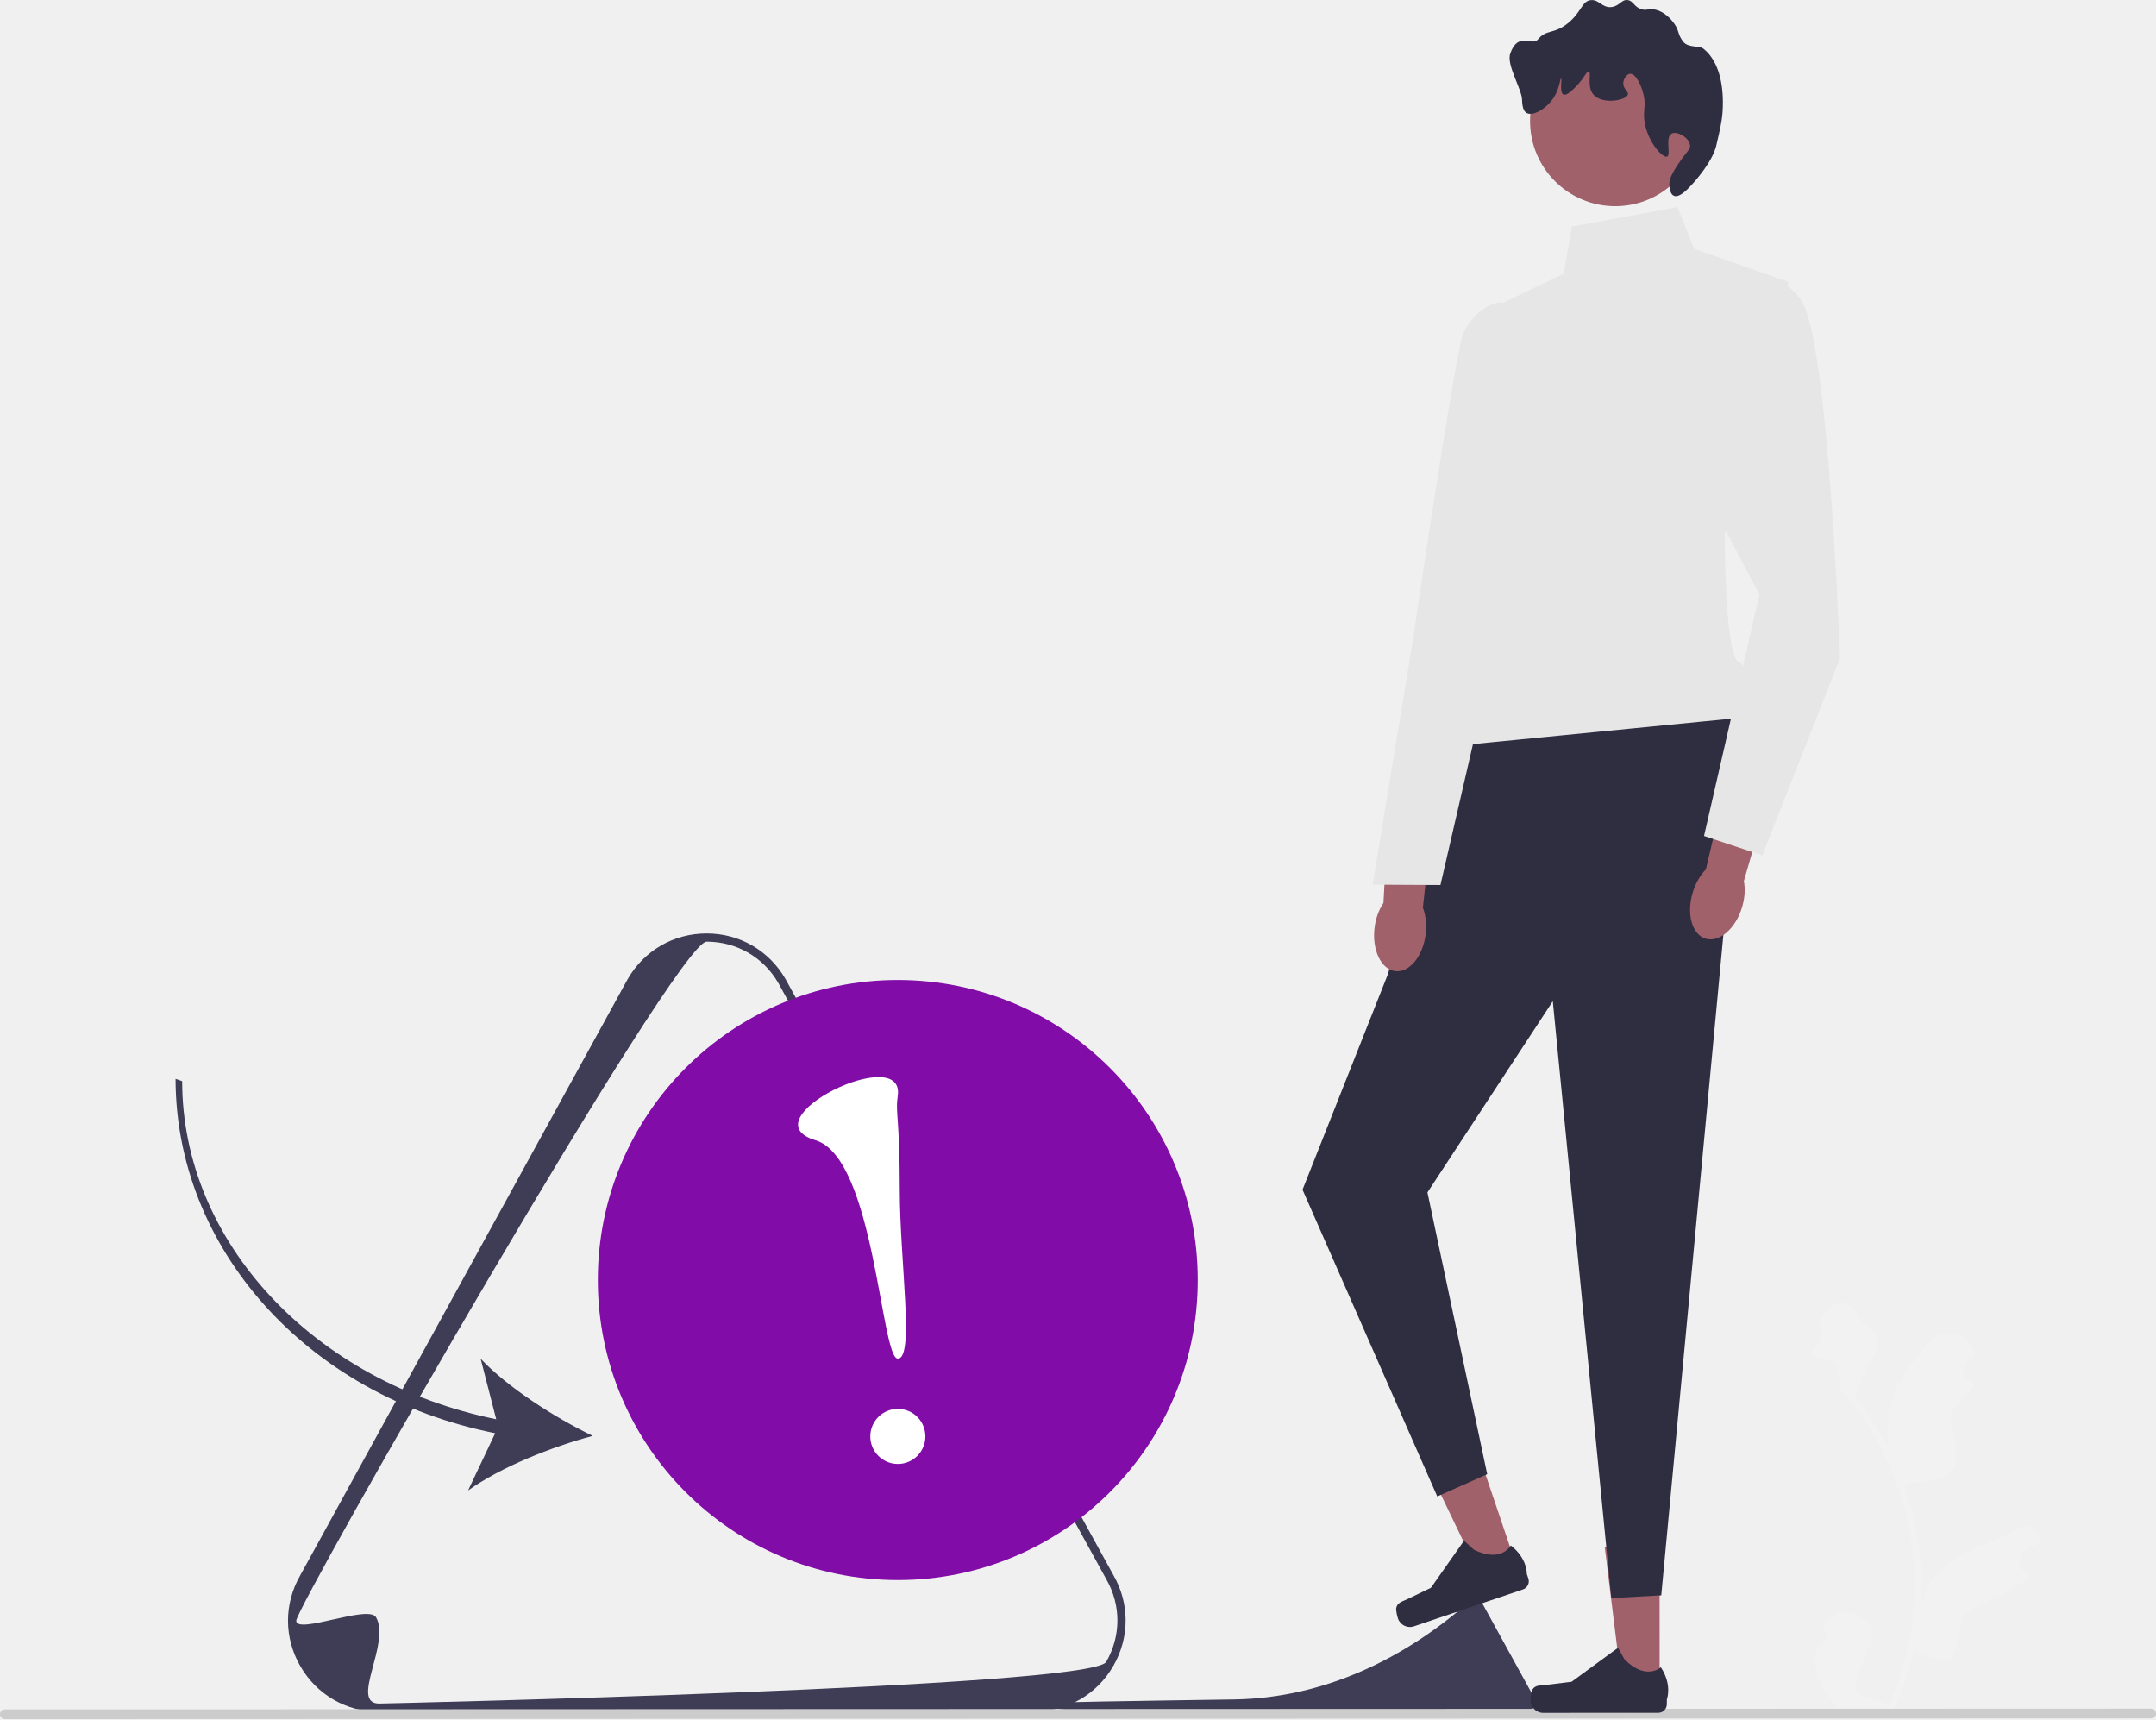
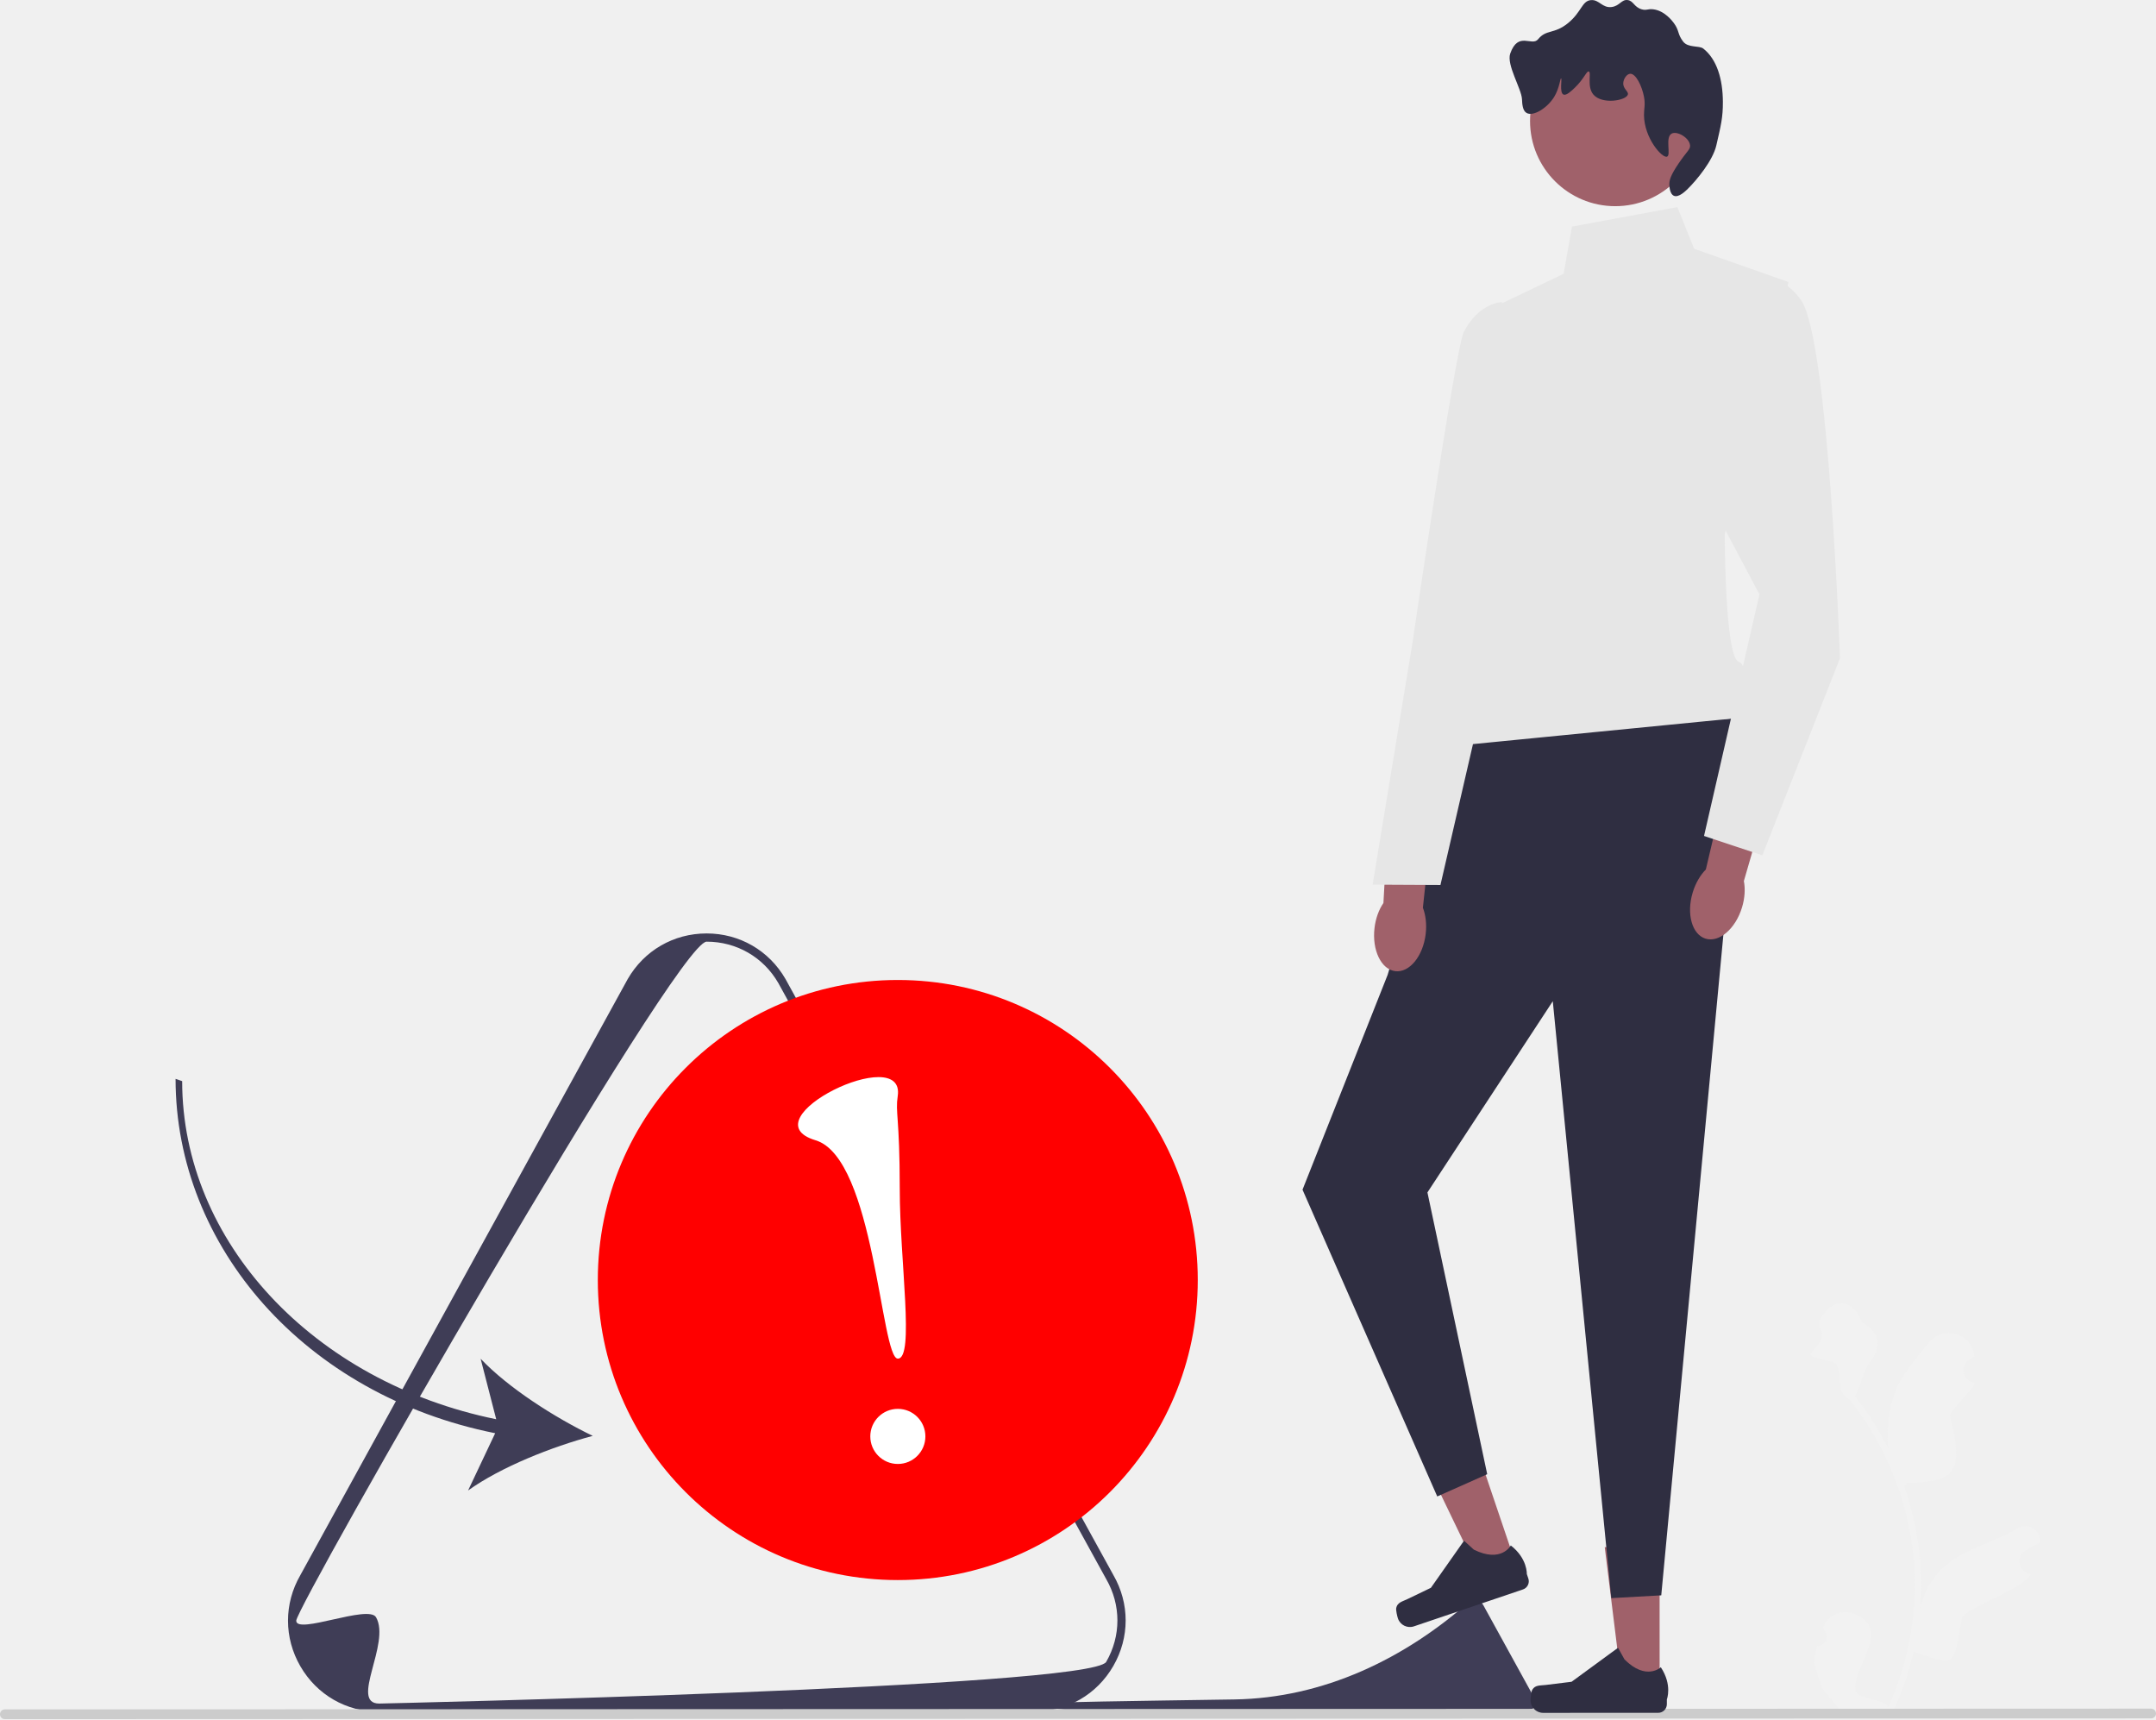
<svg xmlns="http://www.w3.org/2000/svg" width="524.67" height="418.271" viewBox="0 0 524.67 418.271">
  <path d="M442.174,400.477c2.066,.129,3.207-2.438,1.643-3.934l-.156-.618c.02-.049,.041-.099,.062-.148,1.232-2.94,4.625-4.332,7.571-3.114,9.314,3.851-.52,12.7,.22,18.688,.259,2.067,8.355,2.18,7.897,4.209,4.305-9.412,6.568-19.689,6.565-30.023-.001-2.597-.144-5.193-.435-7.783-.24-2.118-.57-4.224-.997-6.31-2.31-11.276-7.306-22.016-14.511-30.985-3.463-1.891-1.351-4.85-3.096-8.395-.627-1.279-6.218-1.307-6.451-2.709,.25,.033,3.864-3.721,2.671-5.577-.786-1.221-.541-2.776,.468-3.82,.099-.102,.192-.21,.278-.326,2.981-4.044,7.09-3.34,9.237,2.154,4.583,2.311,4.629,6.146,1.818,9.836-1.788,2.347-2.033,5.523-3.601,8.036,.162,.207,.33,.407,.491,.613,2.962,3.797,5.525,7.878,7.685,12.166-.612-4.766,.287-10.508,1.821-14.21,1.759-4.248,5.07-7.822,7.969-11.497,3.463-4.389,10.51-2.397,11.123,3.16,.006,.053,.012,.107,.017,.16-.429,.242-.849,.499-1.259,.771-2.339,1.548-1.528,5.174,1.244,5.601l.063,.01c-.154,1.544-5.633,6.407-6.02,7.912,3.705,14.308,.933,16.198-10.466,16.437l-.598,.852c1.08,3.106,1.95,6.286,2.602,9.507,.615,2.99,1.042,6.013,1.282,9.048,.298,3.83,.274,7.679-.048,11.503l.019-.136c.819-4.211,3.104-8.146,6.423-10.872,4.944-4.064,11.931-5.563,17.265-8.83,2.568-1.573,5.86,.457,5.412,3.435l-.022,.143c-.794,.323-1.569,.698-2.318,1.118-.429,.242-.85,.5-1.26,.772-2.339,1.548-1.528,5.175,1.245,5.6l.063,.01c.045,.006,.084,.013,.129,.019-1.362,3.236-14.336,7.801-16.711,10.392-2.31,12.498-1.175,12.126-11.811,8.49h-.006c-1.161,5.064-2.858,10.012-5.039,14.728l-18.02,.006c-.065-.2-.123-.407-.181-.607,1.666,.103,3.346,.005,4.986-.299-1.338-1.64-2.675-3.293-4.013-4.933-.032-.032-.058-.065-.084-.097l-.02-.025-1.855-6.107c.146-1.355,.385-2.698,.71-4.021l0-0v0Z" fill="#f2f2f2" />
  <path d="M251.744,416.42l-159.457,.055c-8.011,.003-15.186-4.137-19.194-11.073-2.004-3.469-3.006-7.273-3.008-11.079-.001-3.805,.999-7.611,3-11.081l79.678-145.049c4.003-6.939,11.176-11.083,19.187-11.086s15.186,4.136,19.195,11.073l79.788,145.012c1.999,3.459,2.999,7.26,2.999,11.063-0,3.803-1,7.609-3.002,11.079-4.003,6.939-11.176,11.083-19.187,11.086h0Zm-179.655-22.099c-0,3.464,17.595-4,19.418-.845,3.646,6.31-6.509,21.002,.779,21,0,0,173.27-3.828,176.912-10.141,1.821-3.156,2.731-6.619,2.729-10.081s-.914-6.924-2.737-10.079l-79.788-145.012c-3.636-6.292-10.164-10.058-17.452-10.055-7.285,.003-99.861,161.749-99.861,165.213h0Z" fill="#3f3d56" />
  <path d="M253.515,414.419c-1.999,4.001,91.614,2.771,92.721,2.771,0,0,26.312-.581,26.865-1.54,.276-.479,.415-1.005,.414-1.531s-.139-1.051-.416-1.53l-12.116-22.021c-.552-.956-1.543-1.527-2.65-1.527-.046,0-.114,.041-.202,.119-16.163,14.444-36.083,23.992-57.757,24.315-23.047,.343-46.732,.69-46.859,.944h0Z" fill="#3f3d56" />
  <path d="M0,417.081c0,.66,.53,1.19,1.19,1.19l522.29-.181c.66-0,1.19-.53,1.19-1.19-0-.66-.53-1.19-1.19-1.19l-522.29,.181c-.66,0-1.19,.53-1.19,1.19Z" fill="#ccc" />
  <g>
    <polygon points="403.878 411.305 394.833 411.308 390.518 376.422 403.867 376.418 403.878 411.305" fill="#a0616a" />
    <path d="M372.889,411.111h0c-.281,.474-.43,2.005-.429,2.557h0c.001,1.695,1.375,3.069,3.071,3.069l28.01-.01c1.157-0,2.094-.938,2.094-2.095l-0-1.166s1.384-3.505-1.47-7.824c0,0-3.544,3.384-8.844-1.912l-1.563-2.83-11.307,8.275-6.268,.774c-1.371,.169-2.587-.025-3.292,1.163h-0Z" fill="#2f2e41" />
  </g>
  <g>
    <polygon points="369.197 381.468 360.63 384.366 345.369 352.7 358.014 348.421 369.197 381.468" fill="#a0616a" />
    <path d="M339.779,391.208h0c-.115,.54,.235,2.037,.412,2.56h0c.544,1.606,2.286,2.467,3.892,1.924l26.532-8.98c1.096-.371,1.683-1.56,1.312-2.655l-.374-1.105s.189-3.764-3.898-6.942c0,0-2.274,4.341-8.991,1.021l-2.387-2.18-8.061,11.46-5.69,2.741c-1.245,.6-2.459,.805-2.747,2.156l-0,0Z" fill="#2f2e41" />
  </g>
  <polygon points="355.226 179.09 337.683 237.191 316.972 289.452 349.761 364.086 361.918 358.677 347.371 290.117 377.878 243.594 392.114 388.826 404.273 388.147 420.763 212.843 423.114 174.676 355.226 179.09" fill="#2f2e41" />
  <path d="M408.21,50.385l-25.668,4.738-2.023,11.485-15.534,7.436-8.077,84.443s-13.504,17.568-2.694,22.969l68.901-6.779s3.373-12.49-.005-13.675-3.388-31.02-3.388-31.02l15.516-61.366-22.97-8.098-4.057-10.131Z" fill="#e6e6e6" />
  <circle cx="393.07" cy="29.436" r="20.728" fill="#a0616a" />
  <path d="M406.796,32.512c-1.654,.905-.085,5.229-1.118,5.602-1.195,.432-5.552-4.527-5.606-10.082-.016-1.681,.371-2.488-.002-4.482-.487-2.607-1.98-5.683-3.363-5.601-.82,.048-1.62,1.207-1.68,2.241-.084,1.449,1.324,2.02,1.121,2.801-.386,1.487-6.298,2.514-8.403,.003-1.65-1.968-.385-5.425-1.122-5.602-.544-.13-1.128,1.772-3.36,3.923-.841,.81-2.092,2.015-2.8,1.682-1.024-.482-.28-3.876-.562-3.921-.233-.037-.379,2.349-1.679,4.482-1.67,2.741-5.114,4.854-6.721,3.924-.985-.57-1.062-2.156-1.122-3.361-.124-2.538-3.813-8.376-2.859-11.092,1.942-5.526,5.27-1.631,6.775-3.475,2.038-2.497,3.866-1.154,7.281-3.924,3.337-2.706,3.366-5.425,5.6-5.604,2.012-.161,2.728,1.985,5.042,1.679,1.961-.26,2.387-1.924,3.921-1.682,1.404,.222,1.496,1.688,3.362,2.24,1.191,.352,1.453-.157,2.801-.001,2.806,.326,4.69,2.881,5.043,3.359,1.361,1.845,.833,2.623,2.242,4.481,1.216,1.602,3.909,.922,4.922,1.722,3.309,2.614,4.731,7.435,4.76,12.93,.02,3.843-.481,5.785-1.599,10.636-.849,3.683-4.782,8.443-6.95,10.566-.582,.57-2.214,2.167-3.361,1.682-1.087-.46-1.12-2.528-1.121-2.801-.005-.939,.245-2.101,2.239-5.043,2.094-3.09,2.926-3.443,2.799-4.483-.224-1.838-3.164-3.521-4.483-2.799h0Z" fill="#2f2e41" />
  <g>
    <path d="M334.495,225.76c-.645,5.403,1.619,10.115,5.057,10.526s6.748-3.636,7.393-9.039c.282-2.365,.007-4.598-.68-6.395l2.446-22.927-10.783-.919-1.267,22.699c-1.091,1.585-1.884,3.69-2.166,6.055h0Z" fill="#a0616a" />
    <path d="M365.491,73.498s-5.587,.079-9.286,7.304c-1.966,3.839-12.482,75.628-12.482,75.628l-9.687,58.808,16.502,.083,12.859-55.693,10.817-32.301-8.723-53.829Z" fill="#e6e6e6" />
  </g>
  <path d="M411.93,217.13c-1.58,5.207-.175,10.242,3.138,11.248s7.28-2.4,8.86-7.606c.692-2.279,.811-4.525,.449-6.415l6.419-22.145-10.456-2.791-5.218,22.127c-1.351,1.37-2.5,3.304-3.192,5.583v-0Z" fill="#a0616a" />
  <path d="M423.416,69.632s8.104-6.082,14.863,3.372c6.758,9.455,9.487,87.139,9.487,87.139l-18.898,47.968-14.188-4.724,13.49-58.775-23.659-44.576,18.904-30.405h-0Z" fill="#e6e6e6" />
  <g>
-     <circle cx="218.48" cy="311.431" r="73" fill="#810ca8" />
+     <circle cx="218.48" cy="311.431" r="73" fill="#ff0000" />
    <g>
      <circle cx="218.493" cy="349.479" r="6.703" fill="#fff" />
      <path d="M218.464,266.681c-.616,4.091,.487,4.947,.494,22.585,.006,17.638,3.666,41.286-.471,41.287s-5.65-48.803-20.017-53.122c-16.891-5.078,21.988-23.994,19.995-10.75Z" fill="#fff" />
    </g>
  </g>
  <path d="M120.503,348.702l-6.595,13.935c7.973-5.717,20.427-10.646,30.338-13.286-9.234-4.46-20.533-11.652-27.284-18.772l3.793,14.724c-44.474-9.059-76.411-43.177-76.425-82.259l-1.606-.553c.014,40.823,31.51,76.961,77.779,86.21Z" fill="#3f3d56" />
</svg>
